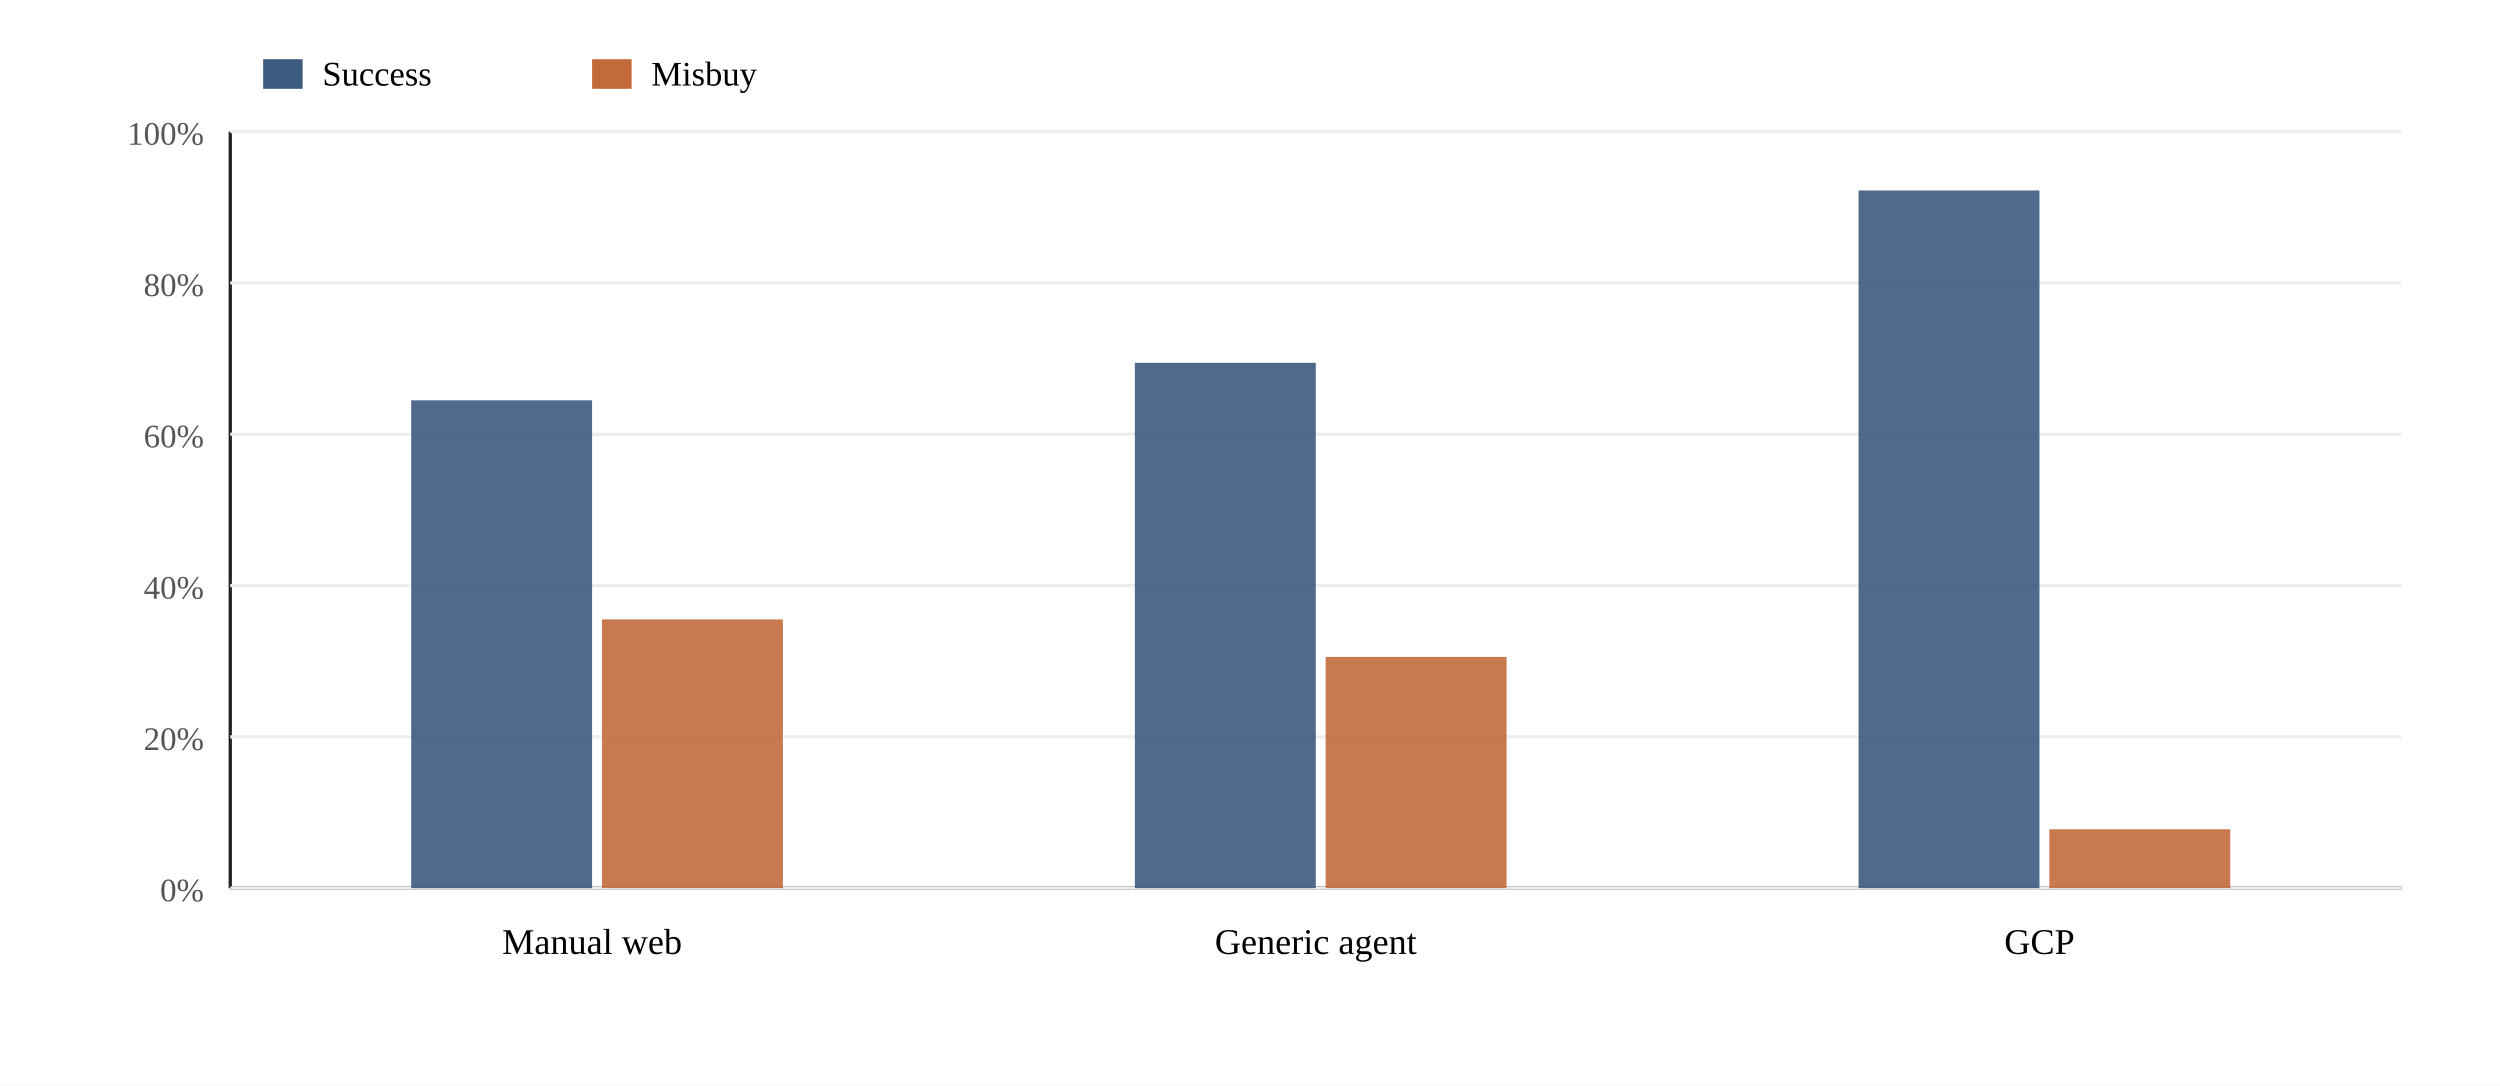
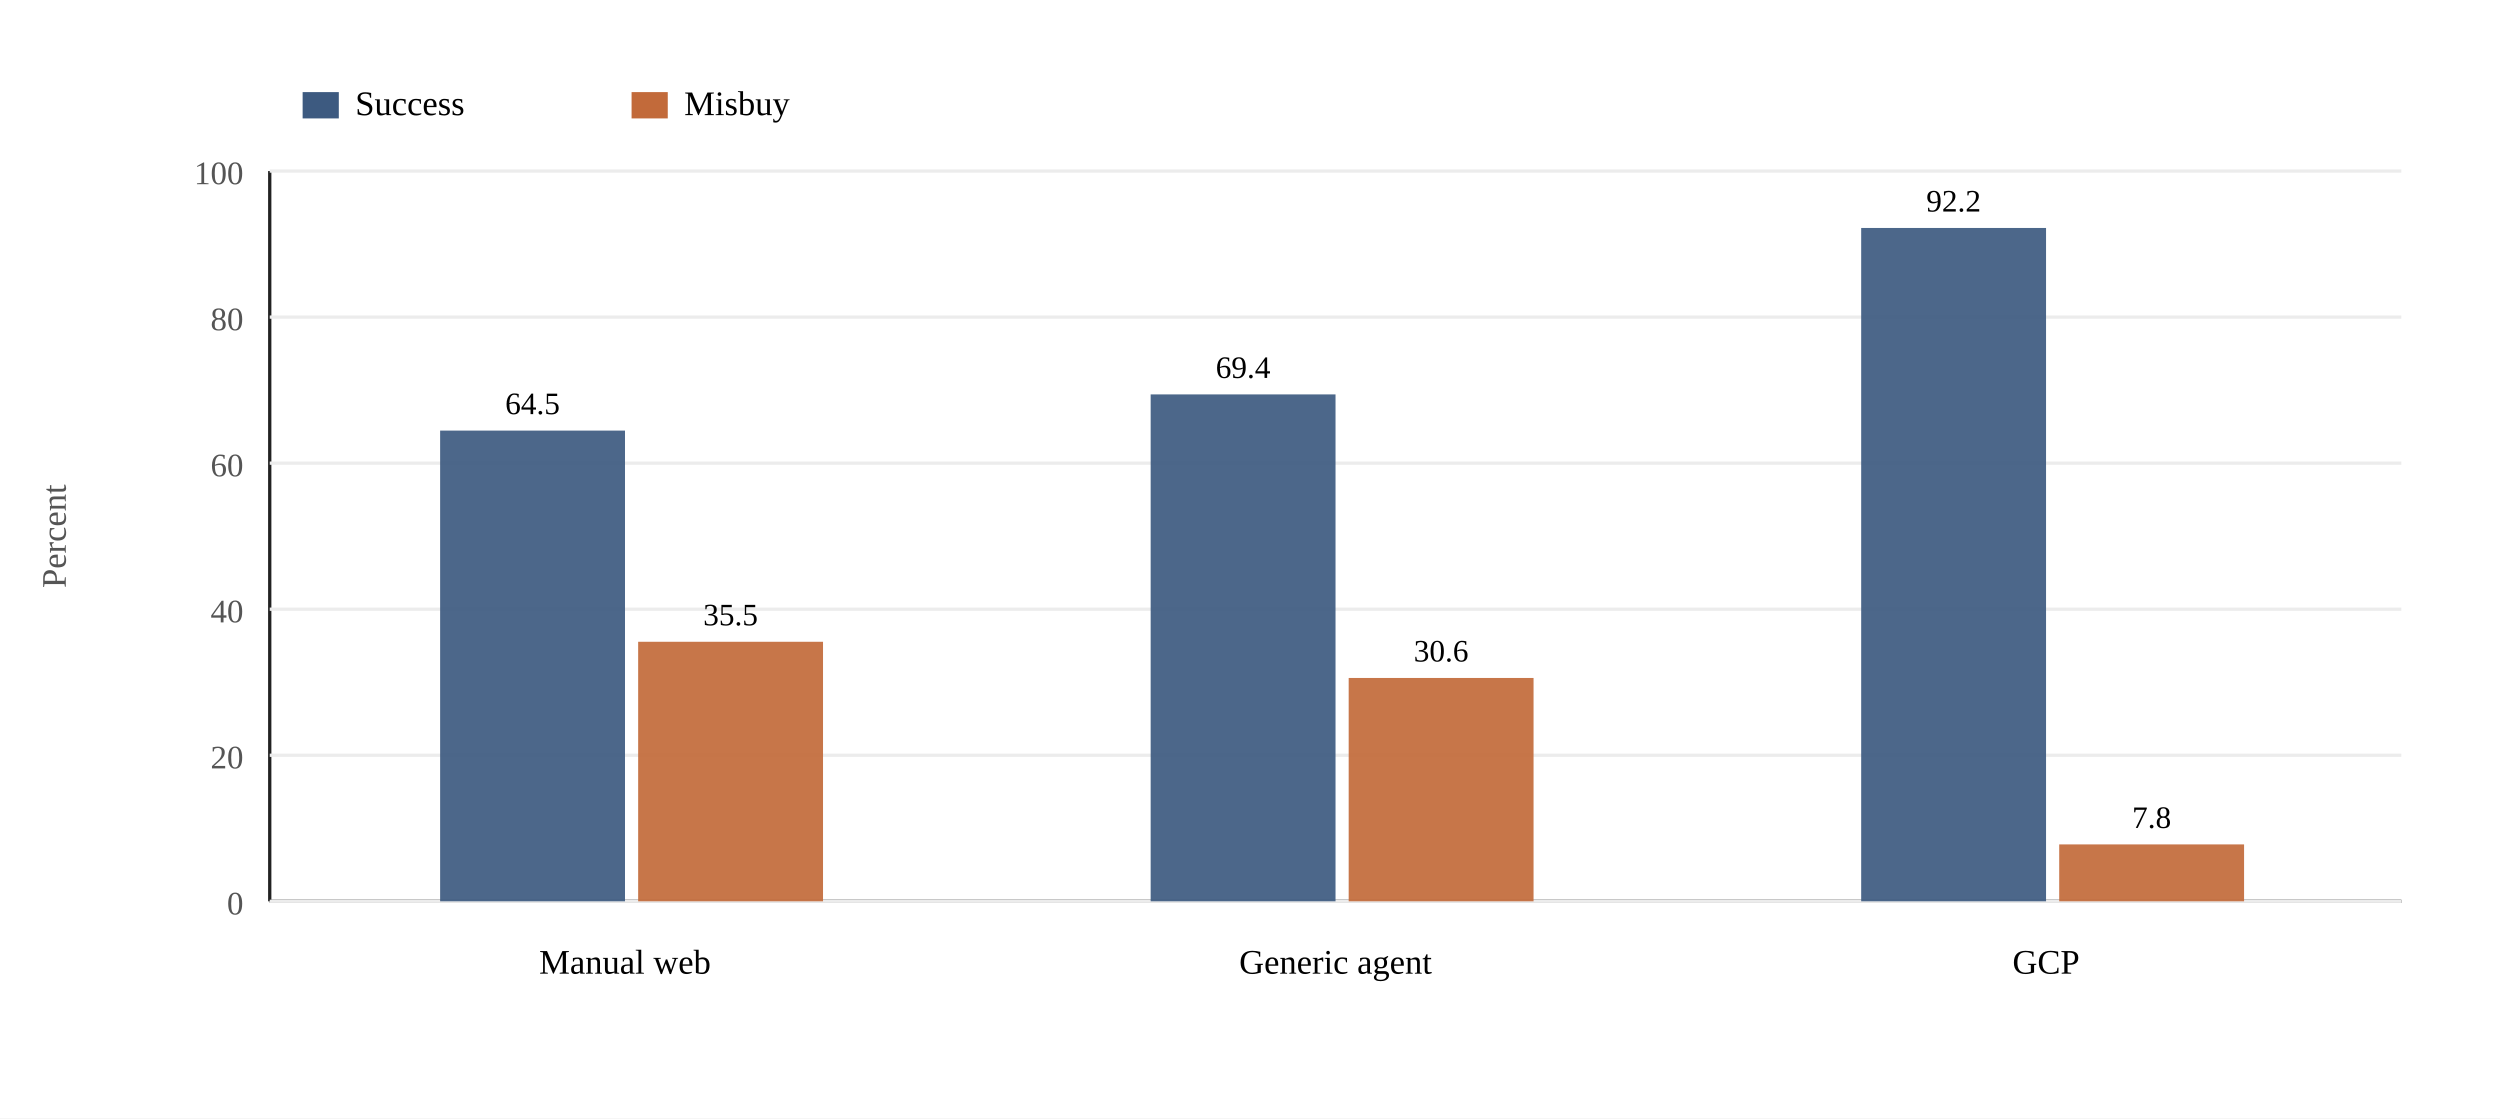
- <svg xmlns="http://www.w3.org/2000/svg" width="760" height="330" viewBox="0 0 760 330">
-   <rect width="760" height="330" fill="#fff" />
-   <line x1="70" y1="270" x2="730" y2="270" stroke="#222" />
-   <line x1="70" y1="40" x2="70" y2="270" stroke="#222" />
-   <line x1="70" y1="270.0" x2="730" y2="270.0" stroke="#eee" />
-   <text x="62" y="274.0" text-anchor="end" font-family="Times New Roman, Times, serif" font-size="10" fill="#555">0%</text>
-   <line x1="70" y1="224.0" x2="730" y2="224.0" stroke="#eee" />
-   <text x="62" y="228.0" text-anchor="end" font-family="Times New Roman, Times, serif" font-size="10" fill="#555">20%</text>
-   <line x1="70" y1="178.0" x2="730" y2="178.0" stroke="#eee" />
-   <text x="62" y="182.0" text-anchor="end" font-family="Times New Roman, Times, serif" font-size="10" fill="#555">40%</text>
-   <line x1="70" y1="132.0" x2="730" y2="132.0" stroke="#eee" />
-   <text x="62" y="136.0" text-anchor="end" font-family="Times New Roman, Times, serif" font-size="10" fill="#555">60%</text>
-   <line x1="70" y1="86.0" x2="730" y2="86.0" stroke="#eee" />
-   <text x="62" y="90.0" text-anchor="end" font-family="Times New Roman, Times, serif" font-size="10" fill="#555">80%</text>
-   <line x1="70" y1="40.0" x2="730" y2="40.0" stroke="#eee" />
-   <text x="62" y="44.0" text-anchor="end" font-family="Times New Roman, Times, serif" font-size="10" fill="#555">100%</text>
-   <text x="180.0" y="290" text-anchor="middle" font-family="Times New Roman, Times, serif" font-size="11">Manual web</text>
-   <rect x="125.0" y="121.7" width="55.0" height="148.3" fill="#3d5a80" opacity=".9" />
-   <rect x="183.0" y="188.3" width="55.0" height="81.7" fill="#c26a3a" opacity=".9" />
-   <text x="400.0" y="290" text-anchor="middle" font-family="Times New Roman, Times, serif" font-size="11">Generic agent</text>
-   <rect x="345.0" y="110.3" width="55.0" height="159.7" fill="#3d5a80" opacity=".9" />
-   <rect x="403.0" y="199.7" width="55.0" height="70.3" fill="#c26a3a" opacity=".9" />
-   <text x="620.0" y="290" text-anchor="middle" font-family="Times New Roman, Times, serif" font-size="11">GCP</text>
-   <rect x="565.0" y="57.9" width="55.0" height="212.1" fill="#3d5a80" opacity=".9" />
-   <rect x="623.0" y="252.1" width="55.0" height="17.9" fill="#c26a3a" opacity=".9" />
-   <rect x="80" y="18" width="12" height="9" fill="#3d5a80" />
-   <text x="98" y="26" font-family="Times New Roman, Times, serif" font-size="10.5">Success</text>
-   <rect x="180" y="18" width="12" height="9" fill="#c26a3a" />
-   <text x="198" y="26" font-family="Times New Roman, Times, serif" font-size="10.5">Misbuy</text>
+ <svg xmlns="http://www.w3.org/2000/svg" width="760" height="340" viewBox="0 0 760 340">
+   <rect width="760" height="340" fill="#fff" />
+   <line x1="82" y1="274" x2="730" y2="274" stroke="#222" />
+   <line x1="82" y1="52" x2="82" y2="274" stroke="#222" />
+   <line x1="82" y1="274.0" x2="730" y2="274.0" stroke="#ececec" />
+   <text x="74" y="278.0" text-anchor="end" font-family="Times New Roman, Times, serif" font-size="10" fill="#555">0</text>
+   <line x1="82" y1="229.6" x2="730" y2="229.6" stroke="#ececec" />
+   <text x="74" y="233.6" text-anchor="end" font-family="Times New Roman, Times, serif" font-size="10" fill="#555">20</text>
+   <line x1="82" y1="185.2" x2="730" y2="185.2" stroke="#ececec" />
+   <text x="74" y="189.2" text-anchor="end" font-family="Times New Roman, Times, serif" font-size="10" fill="#555">40</text>
+   <line x1="82" y1="140.8" x2="730" y2="140.8" stroke="#ececec" />
+   <text x="74" y="144.8" text-anchor="end" font-family="Times New Roman, Times, serif" font-size="10" fill="#555">60</text>
+   <line x1="82" y1="96.4" x2="730" y2="96.4" stroke="#ececec" />
+   <text x="74" y="100.4" text-anchor="end" font-family="Times New Roman, Times, serif" font-size="10" fill="#555">80</text>
+   <line x1="82" y1="52.0" x2="730" y2="52.0" stroke="#ececec" />
+   <text x="74" y="56.0" text-anchor="end" font-family="Times New Roman, Times, serif" font-size="10" fill="#555">100</text>
+   <text x="20" y="163.0" transform="rotate(-90 20,163.0)" text-anchor="middle" font-family="Times New Roman, Times, serif" font-size="10.5" fill="#555">Percent</text>
+   <text x="190.0" y="296" text-anchor="middle" font-family="Times New Roman, Times, serif" font-size="10.5">Manual web</text>
+   <rect x="133.8" y="130.9" width="56.2" height="143.1" fill="#3d5a80" opacity=".92" />
+   <text x="161.9" y="125.9" text-anchor="middle" font-family="Times New Roman, Times, serif" font-size="9.5">64.5</text>
+   <rect x="194.0" y="195.1" width="56.2" height="78.9" fill="#c26a3a" opacity=".92" />
+   <text x="222.1" y="190.1" text-anchor="middle" font-family="Times New Roman, Times, serif" font-size="9.5">35.5</text>
+   <text x="406.0" y="296" text-anchor="middle" font-family="Times New Roman, Times, serif" font-size="10.5">Generic agent</text>
+   <rect x="349.8" y="119.9" width="56.2" height="154.1" fill="#3d5a80" opacity=".92" />
+   <text x="377.9" y="114.9" text-anchor="middle" font-family="Times New Roman, Times, serif" font-size="9.5">69.4</text>
+   <rect x="410.0" y="206.1" width="56.2" height="67.9" fill="#c26a3a" opacity=".92" />
+   <text x="438.1" y="201.1" text-anchor="middle" font-family="Times New Roman, Times, serif" font-size="9.5">30.6</text>
+   <text x="622.0" y="296" text-anchor="middle" font-family="Times New Roman, Times, serif" font-size="10.5">GCP</text>
+   <rect x="565.8" y="69.3" width="56.2" height="204.7" fill="#3d5a80" opacity=".92" />
+   <text x="593.9" y="64.3" text-anchor="middle" font-family="Times New Roman, Times, serif" font-size="9.5">92.2</text>
+   <rect x="626.0" y="256.7" width="56.2" height="17.3" fill="#c26a3a" opacity=".92" />
+   <text x="654.1" y="251.7" text-anchor="middle" font-family="Times New Roman, Times, serif" font-size="9.5">7.8</text>
+   <rect x="92" y="28" width="11" height="8" fill="#3d5a80" />
+   <text x="108" y="35" font-family="Times New Roman, Times, serif" font-size="10.5">Success</text>
+   <rect x="192" y="28" width="11" height="8" fill="#c26a3a" />
+   <text x="208" y="35" font-family="Times New Roman, Times, serif" font-size="10.5">Misbuy</text>
</svg>
